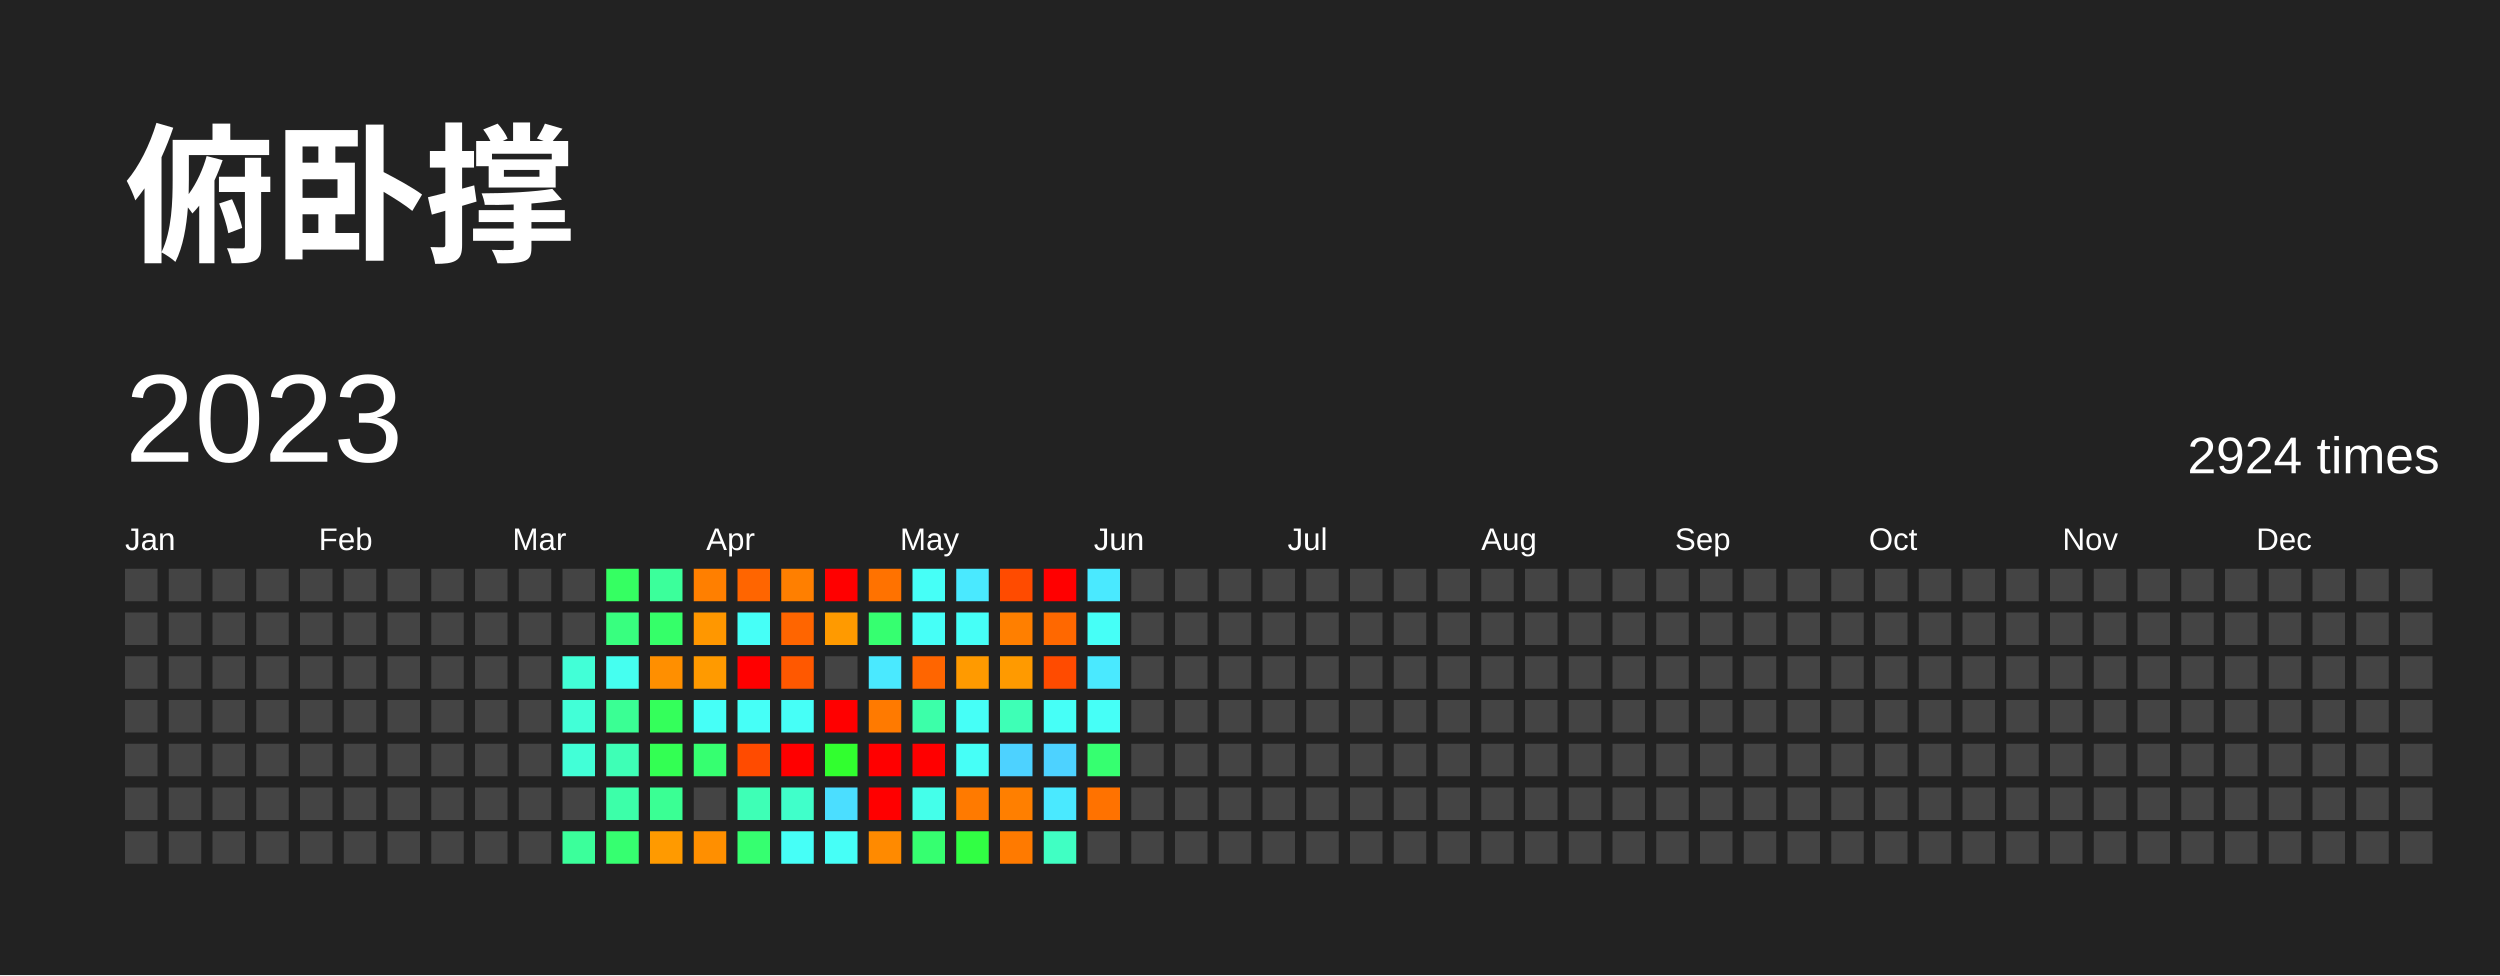
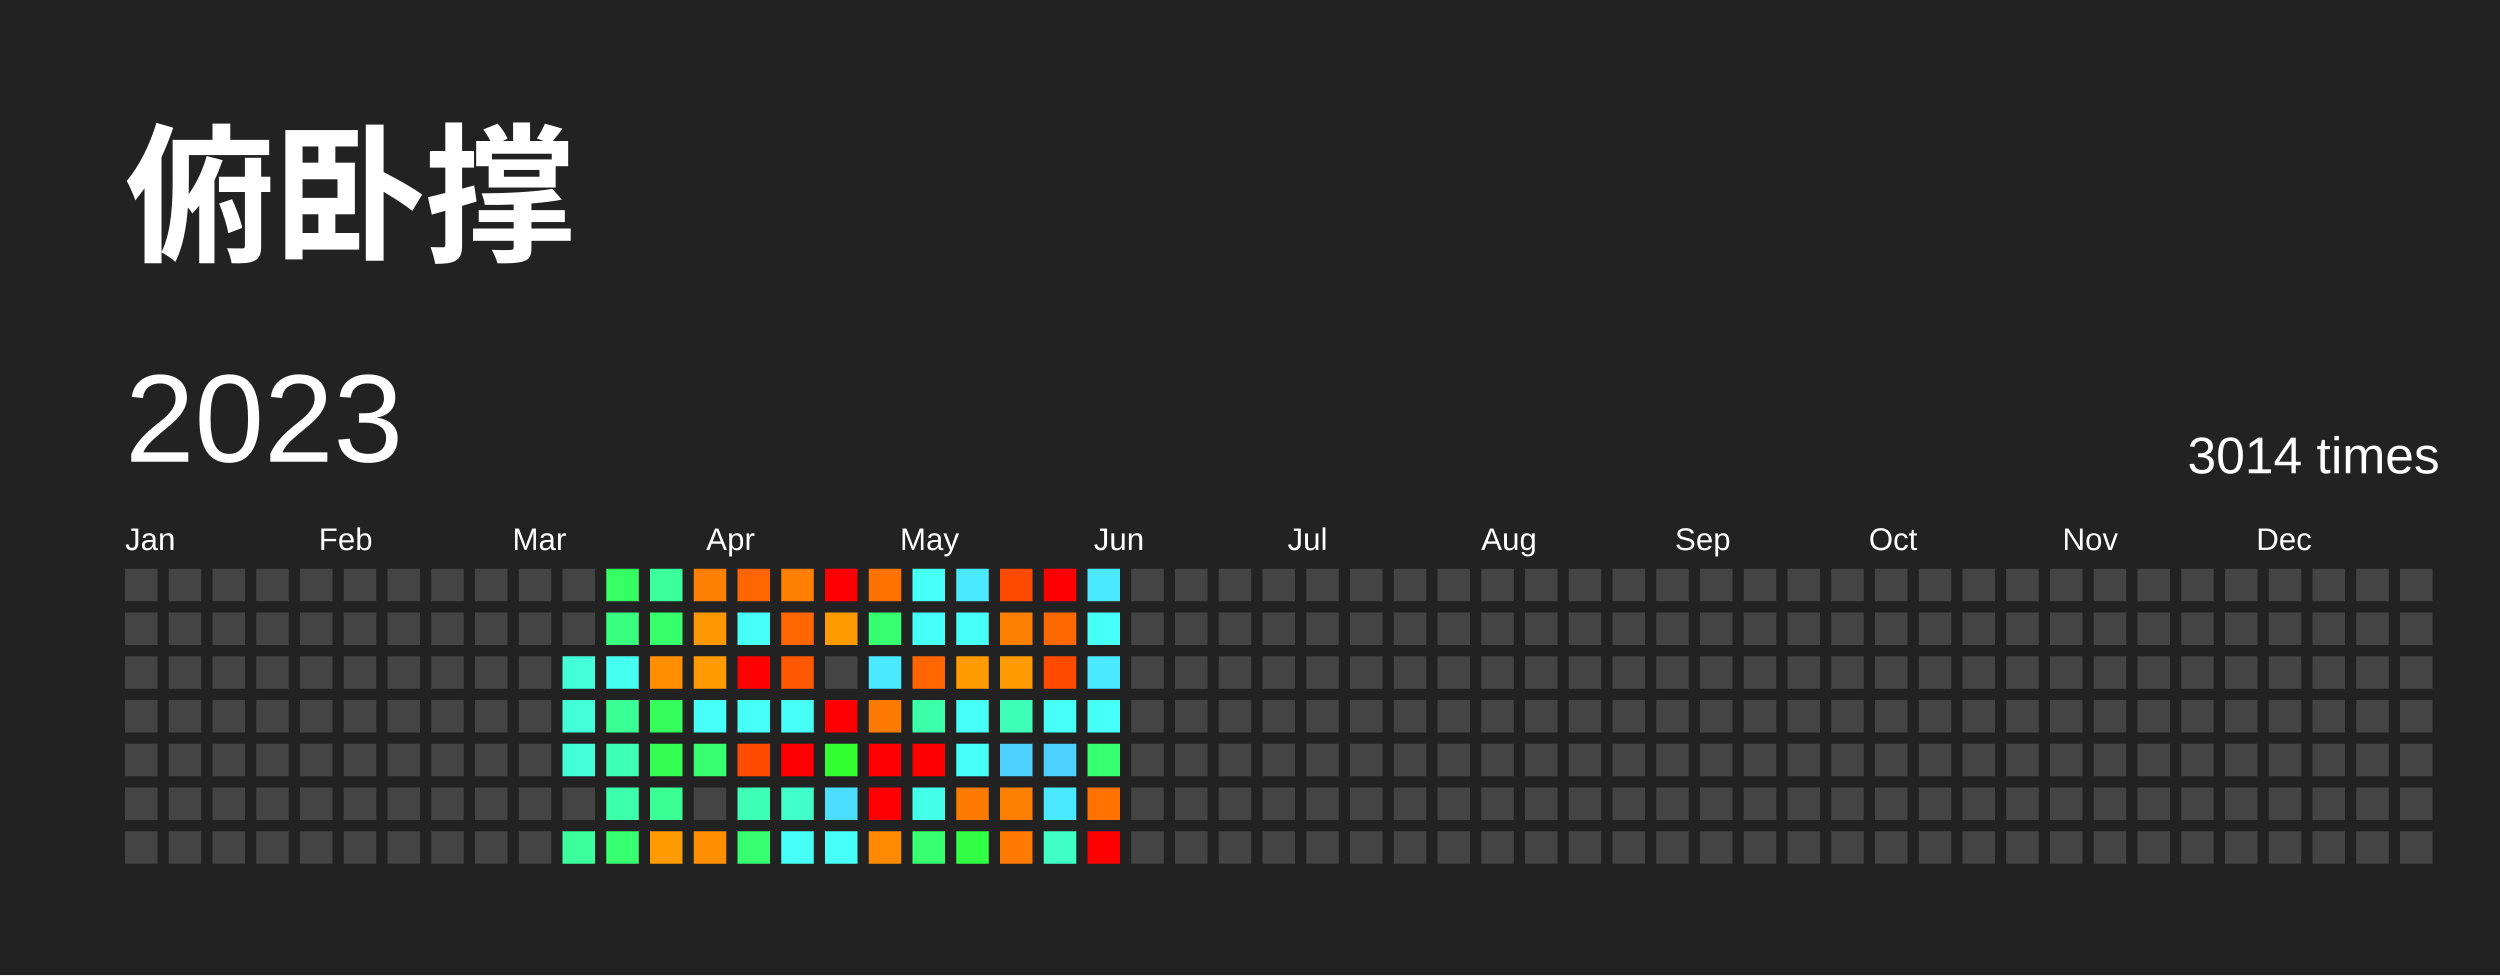
<svg xmlns="http://www.w3.org/2000/svg" baseProfile="full" height="78mm" version="1.1" viewBox="0,0,200,78" width="200mm">
  <defs />
  <rect fill="#222222" height="78" width="200" x="0" y="0" />
  <text fill="#FFFFFF" style="font-size:12px; font-family:Arial; font-weight:bold;" x="10" y="20">俯卧撑</text>
  <text dominant-baseline="hanging" fill="#FFFFFF" style="font-size:10.0px; font-family:Arial;" x="10" y="30">2023</text>
-   <text dominant-baseline="hanging" fill="#FFFFFF" style="font-size:4.125px; font-family:Arial;" x="175" y="35">2924 times</text>
+   <text dominant-baseline="hanging" fill="#FFFFFF" style="font-size:4.125px; font-family:Arial;" x="175" y="35">3014 times</text>
  <text fill="#FFFFFF" style="font-size:2.5px; font-family:Arial" x="10.0" y="44">Jan</text>
  <text fill="#FFFFFF" style="font-size:2.5px; font-family:Arial" x="25.5" y="44">Feb</text>
  <text fill="#FFFFFF" style="font-size:2.5px; font-family:Arial" x="41.0" y="44">Mar</text>
  <text fill="#FFFFFF" style="font-size:2.5px; font-family:Arial" x="56.5" y="44">Apr</text>
  <text fill="#FFFFFF" style="font-size:2.5px; font-family:Arial" x="72.0" y="44">May</text>
  <text fill="#FFFFFF" style="font-size:2.5px; font-family:Arial" x="87.5" y="44">Jun</text>
  <text fill="#FFFFFF" style="font-size:2.5px; font-family:Arial" x="103.0" y="44">Jul</text>
  <text fill="#FFFFFF" style="font-size:2.5px; font-family:Arial" x="118.5" y="44">Aug</text>
  <text fill="#FFFFFF" style="font-size:2.5px; font-family:Arial" x="134.0" y="44">Sep</text>
  <text fill="#FFFFFF" style="font-size:2.5px; font-family:Arial" x="149.5" y="44">Oct</text>
  <text fill="#FFFFFF" style="font-size:2.5px; font-family:Arial" x="165.0" y="44">Nov</text>
  <text fill="#FFFFFF" style="font-size:2.5px; font-family:Arial" x="180.5" y="44">Dec</text>
  <rect fill="#444444" height="2.6" width="2.6" x="10.0" y="45.5" />
  <rect fill="#444444" height="2.6" width="2.6" x="10.0" y="49.0" />
  <rect fill="#444444" height="2.6" width="2.6" x="10.0" y="52.5" />
  <rect fill="#444444" height="2.6" width="2.6" x="10.0" y="56.0" />
  <rect fill="#444444" height="2.6" width="2.6" x="10.0" y="59.5" />
  <rect fill="#444444" height="2.6" width="2.6" x="10.0" y="63.0" />
  <rect fill="#444444" height="2.6" width="2.6" x="10.0" y="66.5" />
  <rect fill="#444444" height="2.6" width="2.6" x="13.5" y="45.5" />
  <rect fill="#444444" height="2.6" width="2.6" x="13.5" y="49.0" />
  <rect fill="#444444" height="2.6" width="2.6" x="13.5" y="52.5" />
  <rect fill="#444444" height="2.6" width="2.6" x="13.5" y="56.0" />
  <rect fill="#444444" height="2.6" width="2.6" x="13.5" y="59.5" />
  <rect fill="#444444" height="2.6" width="2.6" x="13.5" y="63.0" />
  <rect fill="#444444" height="2.6" width="2.6" x="13.5" y="66.5" />
  <rect fill="#444444" height="2.6" width="2.6" x="17.0" y="45.5" />
  <rect fill="#444444" height="2.6" width="2.6" x="17.0" y="49.0" />
  <rect fill="#444444" height="2.6" width="2.6" x="17.0" y="52.5" />
  <rect fill="#444444" height="2.6" width="2.6" x="17.0" y="56.0" />
  <rect fill="#444444" height="2.6" width="2.6" x="17.0" y="59.5" />
  <rect fill="#444444" height="2.6" width="2.6" x="17.0" y="63.0" />
  <rect fill="#444444" height="2.6" width="2.6" x="17.0" y="66.5" />
  <rect fill="#444444" height="2.6" width="2.6" x="20.5" y="45.5" />
  <rect fill="#444444" height="2.6" width="2.6" x="20.5" y="49.0" />
  <rect fill="#444444" height="2.6" width="2.6" x="20.5" y="52.5" />
  <rect fill="#444444" height="2.6" width="2.6" x="20.5" y="56.0" />
  <rect fill="#444444" height="2.6" width="2.6" x="20.5" y="59.5" />
  <rect fill="#444444" height="2.6" width="2.6" x="20.5" y="63.0" />
  <rect fill="#444444" height="2.6" width="2.6" x="20.5" y="66.5" />
  <rect fill="#444444" height="2.6" width="2.6" x="24.0" y="45.5" />
  <rect fill="#444444" height="2.6" width="2.6" x="24.0" y="49.0" />
  <rect fill="#444444" height="2.6" width="2.6" x="24.0" y="52.5" />
  <rect fill="#444444" height="2.6" width="2.6" x="24.0" y="56.0" />
  <rect fill="#444444" height="2.6" width="2.6" x="24.0" y="59.5" />
  <rect fill="#444444" height="2.6" width="2.6" x="24.0" y="63.0" />
  <rect fill="#444444" height="2.6" width="2.6" x="24.0" y="66.5" />
  <rect fill="#444444" height="2.6" width="2.6" x="27.5" y="45.5" />
  <rect fill="#444444" height="2.6" width="2.6" x="27.5" y="49.0" />
  <rect fill="#444444" height="2.6" width="2.6" x="27.5" y="52.5" />
  <rect fill="#444444" height="2.6" width="2.6" x="27.5" y="56.0" />
  <rect fill="#444444" height="2.6" width="2.6" x="27.5" y="59.5" />
  <rect fill="#444444" height="2.6" width="2.6" x="27.5" y="63.0" />
  <rect fill="#444444" height="2.6" width="2.6" x="27.5" y="66.5" />
  <rect fill="#444444" height="2.6" width="2.6" x="31.0" y="45.5" />
  <rect fill="#444444" height="2.6" width="2.6" x="31.0" y="49.0" />
  <rect fill="#444444" height="2.6" width="2.6" x="31.0" y="52.5" />
  <rect fill="#444444" height="2.6" width="2.6" x="31.0" y="56.0" />
  <rect fill="#444444" height="2.6" width="2.6" x="31.0" y="59.5" />
  <rect fill="#444444" height="2.6" width="2.6" x="31.0" y="63.0" />
  <rect fill="#444444" height="2.6" width="2.6" x="31.0" y="66.5" />
  <rect fill="#444444" height="2.6" width="2.6" x="34.5" y="45.5" />
  <rect fill="#444444" height="2.6" width="2.6" x="34.5" y="49.0" />
  <rect fill="#444444" height="2.6" width="2.6" x="34.5" y="52.5" />
  <rect fill="#444444" height="2.6" width="2.6" x="34.5" y="56.0" />
  <rect fill="#444444" height="2.6" width="2.6" x="34.5" y="59.5" />
  <rect fill="#444444" height="2.6" width="2.6" x="34.5" y="63.0" />
  <rect fill="#444444" height="2.6" width="2.6" x="34.5" y="66.5" />
  <rect fill="#444444" height="2.6" width="2.6" x="38.0" y="45.5" />
  <rect fill="#444444" height="2.6" width="2.6" x="38.0" y="49.0" />
  <rect fill="#444444" height="2.6" width="2.6" x="38.0" y="52.5" />
  <rect fill="#444444" height="2.6" width="2.6" x="38.0" y="56.0" />
  <rect fill="#444444" height="2.6" width="2.6" x="38.0" y="59.5" />
  <rect fill="#444444" height="2.6" width="2.6" x="38.0" y="63.0" />
  <rect fill="#444444" height="2.6" width="2.6" x="38.0" y="66.5" />
  <rect fill="#444444" height="2.6" width="2.6" x="41.5" y="45.5" />
  <rect fill="#444444" height="2.6" width="2.6" x="41.5" y="49.0" />
  <rect fill="#444444" height="2.6" width="2.6" x="41.5" y="52.5" />
  <rect fill="#444444" height="2.6" width="2.6" x="41.5" y="56.0" />
  <rect fill="#444444" height="2.6" width="2.6" x="41.5" y="59.5" />
  <rect fill="#444444" height="2.6" width="2.6" x="41.5" y="63.0" />
  <rect fill="#444444" height="2.6" width="2.6" x="41.5" y="66.5" />
  <rect fill="#444444" height="2.6" width="2.6" x="45.0" y="45.5" />
  <rect fill="#444444" height="2.6" width="2.6" x="45.0" y="49.0" />
  <rect fill="#42ffd7" height="2.6" width="2.6" x="45.0" y="52.5" />
  <rect fill="#42ffd7" height="2.6" width="2.6" x="45.0" y="56.0" />
  <rect fill="#42ffd7" height="2.6" width="2.6" x="45.0" y="59.5" />
  <rect fill="#444444" height="2.6" width="2.6" x="45.0" y="63.0" />
  <rect fill="#3bff9b" height="2.6" width="2.6" x="45.0" y="66.5" />
  <rect fill="#35ff62" height="2.6" width="2.6" x="48.5" y="45.5" />
  <rect fill="#38ff7f" height="2.6" width="2.6" x="48.5" y="49.0" />
  <rect fill="#45fff0" height="2.6" width="2.6" x="48.5" y="52.5" />
  <rect fill="#3aff94" height="2.6" width="2.6" x="48.5" y="56.0" />
  <rect fill="#3effb6" height="2.6" width="2.6" x="48.5" y="59.5" />
  <rect fill="#3cffa9" height="2.6" width="2.6" x="48.5" y="63.0" />
  <rect fill="#36ff70" height="2.6" width="2.6" x="48.5" y="66.5" />
  <rect fill="#3bff9b" height="2.6" width="2.6" x="52.0" y="45.5" />
  <rect fill="#35ff69" height="2.6" width="2.6" x="52.0" y="49.0" />
  <rect fill="#ff8f00" height="2.6" width="2.6" x="52.0" y="52.5" />
  <rect fill="#34ff5b" height="2.6" width="2.6" x="52.0" y="56.0" />
  <rect fill="#33ff53" height="2.6" width="2.6" x="52.0" y="59.5" />
  <rect fill="#3aff94" height="2.6" width="2.6" x="52.0" y="63.0" />
  <rect fill="#ff9a00" height="2.6" width="2.6" x="52.0" y="66.5" />
  <rect fill="#ff7f00" height="2.6" width="2.6" x="55.5" y="45.5" />
  <rect fill="#ff9700" height="2.6" width="2.6" x="55.5" y="49.0" />
  <rect fill="#ff9a00" height="2.6" width="2.6" x="55.5" y="52.5" />
  <rect fill="#46fff7" height="2.6" width="2.6" x="55.5" y="56.0" />
  <rect fill="#36ff70" height="2.6" width="2.6" x="55.5" y="59.5" />
  <rect fill="#444444" height="2.6" width="2.6" x="55.5" y="63.0" />
  <rect fill="#ff8f00" height="2.6" width="2.6" x="55.5" y="66.5" />
  <rect fill="#ff6500" height="2.6" width="2.6" x="59.0" y="45.5" />
  <rect fill="#46fff7" height="2.6" width="2.6" x="59.0" y="49.0" />
  <rect fill="red" height="2.6" width="2.6" x="59.0" y="52.5" />
  <rect fill="#46fff7" height="2.6" width="2.6" x="59.0" y="56.0" />
  <rect fill="#ff4b00" height="2.6" width="2.6" x="59.0" y="59.5" />
  <rect fill="#3effb6" height="2.6" width="2.6" x="59.0" y="63.0" />
  <rect fill="#36ff70" height="2.6" width="2.6" x="59.0" y="66.5" />
  <rect fill="#ff7f00" height="2.6" width="2.6" x="62.5" y="45.5" />
  <rect fill="#ff6500" height="2.6" width="2.6" x="62.5" y="49.0" />
  <rect fill="#ff5800" height="2.6" width="2.6" x="62.5" y="52.5" />
  <rect fill="#46fff7" height="2.6" width="2.6" x="62.5" y="56.0" />
  <rect fill="red" height="2.6" width="2.6" x="62.5" y="59.5" />
  <rect fill="#40ffca" height="2.6" width="2.6" x="62.5" y="63.0" />
  <rect fill="#46fff7" height="2.6" width="2.6" x="62.5" y="66.5" />
  <rect fill="red" height="2.6" width="2.6" x="66.0" y="45.5" />
  <rect fill="#ff9a00" height="2.6" width="2.6" x="66.0" y="49.0" />
  <rect fill="#444444" height="2.6" width="2.6" x="66.0" y="52.5" />
  <rect fill="red" height="2.6" width="2.6" x="66.0" y="56.0" />
  <rect fill="#31ff2f" height="2.6" width="2.6" x="66.0" y="59.5" />
  <rect fill="#4bdeff" height="2.6" width="2.6" x="66.0" y="63.0" />
  <rect fill="#46fff7" height="2.6" width="2.6" x="66.0" y="66.5" />
  <rect fill="#ff7200" height="2.6" width="2.6" x="69.5" y="45.5" />
  <rect fill="#36ff70" height="2.6" width="2.6" x="69.5" y="49.0" />
  <rect fill="#4ae9ff" height="2.6" width="2.6" x="69.5" y="52.5" />
  <rect fill="#ff7a00" height="2.6" width="2.6" x="69.5" y="56.0" />
  <rect fill="red" height="2.6" width="2.6" x="69.5" y="59.5" />
  <rect fill="red" height="2.6" width="2.6" x="69.5" y="63.0" />
  <rect fill="#ff8a00" height="2.6" width="2.6" x="69.5" y="66.5" />
  <rect fill="#46fff7" height="2.6" width="2.6" x="73.0" y="45.5" />
  <rect fill="#46fff7" height="2.6" width="2.6" x="73.0" y="49.0" />
  <rect fill="#ff6500" height="2.6" width="2.6" x="73.0" y="52.5" />
  <rect fill="#3cffa9" height="2.6" width="2.6" x="73.0" y="56.0" />
  <rect fill="red" height="2.6" width="2.6" x="73.0" y="59.5" />
  <rect fill="#44ffea" height="2.6" width="2.6" x="73.0" y="63.0" />
  <rect fill="#36ff70" height="2.6" width="2.6" x="73.0" y="66.5" />
  <rect fill="#4ae9ff" height="2.6" width="2.6" x="76.5" y="45.5" />
  <rect fill="#46fff7" height="2.6" width="2.6" x="76.5" y="49.0" />
  <rect fill="#ff9a00" height="2.6" width="2.6" x="76.5" y="52.5" />
  <rect fill="#46fff7" height="2.6" width="2.6" x="76.5" y="56.0" />
  <rect fill="#46fff7" height="2.6" width="2.6" x="76.5" y="59.5" />
  <rect fill="#ff7a00" height="2.6" width="2.6" x="76.5" y="63.0" />
  <rect fill="#31ff44" height="2.6" width="2.6" x="76.5" y="66.5" />
  <rect fill="#ff4b00" height="2.6" width="2.6" x="80.0" y="45.5" />
  <rect fill="#ff7f00" height="2.6" width="2.6" x="80.0" y="49.0" />
  <rect fill="#ff9a00" height="2.6" width="2.6" x="80.0" y="52.5" />
  <rect fill="#3effb6" height="2.6" width="2.6" x="80.0" y="56.0" />
  <rect fill="#4dd2ff" height="2.6" width="2.6" x="80.0" y="59.5" />
  <rect fill="#ff7f00" height="2.6" width="2.6" x="80.0" y="63.0" />
  <rect fill="#ff7a00" height="2.6" width="2.6" x="80.0" y="66.5" />
  <rect fill="red" height="2.6" width="2.6" x="83.5" y="45.5" />
  <rect fill="#ff6800" height="2.6" width="2.6" x="83.5" y="49.0" />
  <rect fill="#ff4b00" height="2.6" width="2.6" x="83.5" y="52.5" />
  <rect fill="#46fff7" height="2.6" width="2.6" x="83.5" y="56.0" />
  <rect fill="#4dd2ff" height="2.6" width="2.6" x="83.5" y="59.5" />
  <rect fill="#4ae9ff" height="2.6" width="2.6" x="83.5" y="63.0" />
  <rect fill="#40ffc3" height="2.6" width="2.6" x="83.5" y="66.5" />
  <rect fill="#4ae9ff" height="2.6" width="2.6" x="87.0" y="45.5" />
  <rect fill="#46fff7" height="2.6" width="2.6" x="87.0" y="49.0" />
  <rect fill="#4ae9ff" height="2.6" width="2.6" x="87.0" y="52.5" />
  <rect fill="#46fff7" height="2.6" width="2.6" x="87.0" y="56.0" />
  <rect fill="#36ff70" height="2.6" width="2.6" x="87.0" y="59.5" />
  <rect fill="#ff7200" height="2.6" width="2.6" x="87.0" y="63.0" />
-   <rect fill="#444444" height="2.6" width="2.6" x="87.0" y="66.5" />
+   <rect fill="red" height="2.6" width="2.6" x="87.0" y="66.5" />
  <rect fill="#444444" height="2.6" width="2.6" x="90.5" y="45.5" />
  <rect fill="#444444" height="2.6" width="2.6" x="90.5" y="49.0" />
  <rect fill="#444444" height="2.6" width="2.6" x="90.5" y="52.5" />
  <rect fill="#444444" height="2.6" width="2.6" x="90.5" y="56.0" />
  <rect fill="#444444" height="2.6" width="2.6" x="90.5" y="59.5" />
  <rect fill="#444444" height="2.6" width="2.6" x="90.5" y="63.0" />
  <rect fill="#444444" height="2.6" width="2.6" x="90.5" y="66.5" />
  <rect fill="#444444" height="2.6" width="2.6" x="94.0" y="45.5" />
  <rect fill="#444444" height="2.6" width="2.6" x="94.0" y="49.0" />
  <rect fill="#444444" height="2.6" width="2.6" x="94.0" y="52.5" />
  <rect fill="#444444" height="2.6" width="2.6" x="94.0" y="56.0" />
  <rect fill="#444444" height="2.6" width="2.6" x="94.0" y="59.5" />
  <rect fill="#444444" height="2.6" width="2.6" x="94.0" y="63.0" />
  <rect fill="#444444" height="2.6" width="2.6" x="94.0" y="66.5" />
  <rect fill="#444444" height="2.6" width="2.6" x="97.5" y="45.5" />
  <rect fill="#444444" height="2.6" width="2.6" x="97.5" y="49.0" />
  <rect fill="#444444" height="2.6" width="2.6" x="97.5" y="52.5" />
  <rect fill="#444444" height="2.6" width="2.6" x="97.5" y="56.0" />
  <rect fill="#444444" height="2.6" width="2.6" x="97.5" y="59.5" />
  <rect fill="#444444" height="2.6" width="2.6" x="97.5" y="63.0" />
  <rect fill="#444444" height="2.6" width="2.6" x="97.5" y="66.5" />
  <rect fill="#444444" height="2.6" width="2.6" x="101.0" y="45.5" />
  <rect fill="#444444" height="2.6" width="2.6" x="101.0" y="49.0" />
  <rect fill="#444444" height="2.6" width="2.6" x="101.0" y="52.5" />
  <rect fill="#444444" height="2.6" width="2.6" x="101.0" y="56.0" />
  <rect fill="#444444" height="2.6" width="2.6" x="101.0" y="59.5" />
  <rect fill="#444444" height="2.6" width="2.6" x="101.0" y="63.0" />
  <rect fill="#444444" height="2.6" width="2.6" x="101.0" y="66.5" />
  <rect fill="#444444" height="2.6" width="2.6" x="104.5" y="45.5" />
  <rect fill="#444444" height="2.6" width="2.6" x="104.5" y="49.0" />
  <rect fill="#444444" height="2.6" width="2.6" x="104.5" y="52.5" />
  <rect fill="#444444" height="2.6" width="2.6" x="104.5" y="56.0" />
  <rect fill="#444444" height="2.6" width="2.6" x="104.5" y="59.5" />
  <rect fill="#444444" height="2.6" width="2.6" x="104.5" y="63.0" />
  <rect fill="#444444" height="2.6" width="2.6" x="104.5" y="66.5" />
  <rect fill="#444444" height="2.6" width="2.6" x="108.0" y="45.5" />
  <rect fill="#444444" height="2.6" width="2.6" x="108.0" y="49.0" />
  <rect fill="#444444" height="2.6" width="2.6" x="108.0" y="52.5" />
  <rect fill="#444444" height="2.6" width="2.6" x="108.0" y="56.0" />
  <rect fill="#444444" height="2.6" width="2.6" x="108.0" y="59.5" />
  <rect fill="#444444" height="2.6" width="2.6" x="108.0" y="63.0" />
  <rect fill="#444444" height="2.6" width="2.6" x="108.0" y="66.5" />
  <rect fill="#444444" height="2.6" width="2.6" x="111.5" y="45.5" />
  <rect fill="#444444" height="2.6" width="2.6" x="111.5" y="49.0" />
  <rect fill="#444444" height="2.6" width="2.6" x="111.5" y="52.5" />
  <rect fill="#444444" height="2.6" width="2.6" x="111.5" y="56.0" />
  <rect fill="#444444" height="2.6" width="2.6" x="111.5" y="59.5" />
  <rect fill="#444444" height="2.6" width="2.6" x="111.5" y="63.0" />
  <rect fill="#444444" height="2.6" width="2.6" x="111.5" y="66.5" />
  <rect fill="#444444" height="2.6" width="2.6" x="115.0" y="45.5" />
  <rect fill="#444444" height="2.6" width="2.6" x="115.0" y="49.0" />
  <rect fill="#444444" height="2.6" width="2.6" x="115.0" y="52.5" />
  <rect fill="#444444" height="2.6" width="2.6" x="115.0" y="56.0" />
  <rect fill="#444444" height="2.6" width="2.6" x="115.0" y="59.5" />
  <rect fill="#444444" height="2.6" width="2.6" x="115.0" y="63.0" />
  <rect fill="#444444" height="2.6" width="2.6" x="115.0" y="66.5" />
  <rect fill="#444444" height="2.6" width="2.6" x="118.5" y="45.5" />
  <rect fill="#444444" height="2.6" width="2.6" x="118.5" y="49.0" />
  <rect fill="#444444" height="2.6" width="2.6" x="118.5" y="52.5" />
  <rect fill="#444444" height="2.6" width="2.6" x="118.5" y="56.0" />
  <rect fill="#444444" height="2.6" width="2.6" x="118.5" y="59.5" />
  <rect fill="#444444" height="2.6" width="2.6" x="118.5" y="63.0" />
  <rect fill="#444444" height="2.6" width="2.6" x="118.5" y="66.5" />
  <rect fill="#444444" height="2.6" width="2.6" x="122.0" y="45.5" />
  <rect fill="#444444" height="2.6" width="2.6" x="122.0" y="49.0" />
  <rect fill="#444444" height="2.6" width="2.6" x="122.0" y="52.5" />
  <rect fill="#444444" height="2.6" width="2.6" x="122.0" y="56.0" />
  <rect fill="#444444" height="2.6" width="2.6" x="122.0" y="59.5" />
  <rect fill="#444444" height="2.6" width="2.6" x="122.0" y="63.0" />
  <rect fill="#444444" height="2.6" width="2.6" x="122.0" y="66.5" />
  <rect fill="#444444" height="2.6" width="2.6" x="125.5" y="45.5" />
  <rect fill="#444444" height="2.6" width="2.6" x="125.5" y="49.0" />
  <rect fill="#444444" height="2.6" width="2.6" x="125.5" y="52.5" />
  <rect fill="#444444" height="2.6" width="2.6" x="125.5" y="56.0" />
  <rect fill="#444444" height="2.6" width="2.6" x="125.5" y="59.5" />
  <rect fill="#444444" height="2.6" width="2.6" x="125.5" y="63.0" />
  <rect fill="#444444" height="2.6" width="2.6" x="125.5" y="66.5" />
  <rect fill="#444444" height="2.6" width="2.6" x="129.0" y="45.5" />
  <rect fill="#444444" height="2.6" width="2.6" x="129.0" y="49.0" />
  <rect fill="#444444" height="2.6" width="2.6" x="129.0" y="52.5" />
  <rect fill="#444444" height="2.6" width="2.6" x="129.0" y="56.0" />
  <rect fill="#444444" height="2.6" width="2.6" x="129.0" y="59.5" />
  <rect fill="#444444" height="2.6" width="2.6" x="129.0" y="63.0" />
  <rect fill="#444444" height="2.6" width="2.6" x="129.0" y="66.5" />
  <rect fill="#444444" height="2.6" width="2.6" x="132.5" y="45.5" />
  <rect fill="#444444" height="2.6" width="2.6" x="132.5" y="49.0" />
  <rect fill="#444444" height="2.6" width="2.6" x="132.5" y="52.5" />
  <rect fill="#444444" height="2.6" width="2.6" x="132.5" y="56.0" />
  <rect fill="#444444" height="2.6" width="2.6" x="132.5" y="59.5" />
  <rect fill="#444444" height="2.6" width="2.6" x="132.5" y="63.0" />
  <rect fill="#444444" height="2.6" width="2.6" x="132.5" y="66.5" />
  <rect fill="#444444" height="2.6" width="2.6" x="136.0" y="45.5" />
  <rect fill="#444444" height="2.6" width="2.6" x="136.0" y="49.0" />
  <rect fill="#444444" height="2.6" width="2.6" x="136.0" y="52.5" />
  <rect fill="#444444" height="2.6" width="2.6" x="136.0" y="56.0" />
  <rect fill="#444444" height="2.6" width="2.6" x="136.0" y="59.5" />
  <rect fill="#444444" height="2.6" width="2.6" x="136.0" y="63.0" />
  <rect fill="#444444" height="2.6" width="2.6" x="136.0" y="66.5" />
  <rect fill="#444444" height="2.6" width="2.6" x="139.5" y="45.5" />
  <rect fill="#444444" height="2.6" width="2.6" x="139.5" y="49.0" />
  <rect fill="#444444" height="2.6" width="2.6" x="139.5" y="52.5" />
  <rect fill="#444444" height="2.6" width="2.6" x="139.5" y="56.0" />
  <rect fill="#444444" height="2.6" width="2.6" x="139.5" y="59.5" />
  <rect fill="#444444" height="2.6" width="2.6" x="139.5" y="63.0" />
  <rect fill="#444444" height="2.6" width="2.6" x="139.5" y="66.5" />
  <rect fill="#444444" height="2.6" width="2.6" x="143.0" y="45.5" />
  <rect fill="#444444" height="2.6" width="2.6" x="143.0" y="49.0" />
  <rect fill="#444444" height="2.6" width="2.6" x="143.0" y="52.5" />
  <rect fill="#444444" height="2.6" width="2.6" x="143.0" y="56.0" />
  <rect fill="#444444" height="2.6" width="2.6" x="143.0" y="59.5" />
  <rect fill="#444444" height="2.6" width="2.6" x="143.0" y="63.0" />
  <rect fill="#444444" height="2.6" width="2.6" x="143.0" y="66.5" />
  <rect fill="#444444" height="2.6" width="2.6" x="146.5" y="45.5" />
  <rect fill="#444444" height="2.6" width="2.6" x="146.5" y="49.0" />
  <rect fill="#444444" height="2.6" width="2.6" x="146.5" y="52.5" />
  <rect fill="#444444" height="2.6" width="2.6" x="146.5" y="56.0" />
  <rect fill="#444444" height="2.6" width="2.6" x="146.5" y="59.5" />
  <rect fill="#444444" height="2.6" width="2.6" x="146.5" y="63.0" />
  <rect fill="#444444" height="2.6" width="2.6" x="146.5" y="66.5" />
  <rect fill="#444444" height="2.6" width="2.6" x="150.0" y="45.5" />
  <rect fill="#444444" height="2.6" width="2.6" x="150.0" y="49.0" />
  <rect fill="#444444" height="2.6" width="2.6" x="150.0" y="52.5" />
  <rect fill="#444444" height="2.6" width="2.6" x="150.0" y="56.0" />
  <rect fill="#444444" height="2.6" width="2.6" x="150.0" y="59.5" />
  <rect fill="#444444" height="2.6" width="2.6" x="150.0" y="63.0" />
  <rect fill="#444444" height="2.6" width="2.6" x="150.0" y="66.5" />
  <rect fill="#444444" height="2.6" width="2.6" x="153.5" y="45.5" />
  <rect fill="#444444" height="2.6" width="2.6" x="153.5" y="49.0" />
  <rect fill="#444444" height="2.6" width="2.6" x="153.5" y="52.5" />
  <rect fill="#444444" height="2.6" width="2.6" x="153.5" y="56.0" />
  <rect fill="#444444" height="2.6" width="2.6" x="153.5" y="59.5" />
  <rect fill="#444444" height="2.6" width="2.6" x="153.5" y="63.0" />
  <rect fill="#444444" height="2.6" width="2.6" x="153.5" y="66.5" />
  <rect fill="#444444" height="2.6" width="2.6" x="157.0" y="45.5" />
  <rect fill="#444444" height="2.6" width="2.6" x="157.0" y="49.0" />
  <rect fill="#444444" height="2.6" width="2.6" x="157.0" y="52.5" />
  <rect fill="#444444" height="2.6" width="2.6" x="157.0" y="56.0" />
  <rect fill="#444444" height="2.6" width="2.6" x="157.0" y="59.5" />
  <rect fill="#444444" height="2.6" width="2.6" x="157.0" y="63.0" />
  <rect fill="#444444" height="2.6" width="2.6" x="157.0" y="66.5" />
  <rect fill="#444444" height="2.6" width="2.6" x="160.5" y="45.5" />
  <rect fill="#444444" height="2.6" width="2.6" x="160.5" y="49.0" />
  <rect fill="#444444" height="2.6" width="2.6" x="160.5" y="52.5" />
  <rect fill="#444444" height="2.6" width="2.6" x="160.5" y="56.0" />
  <rect fill="#444444" height="2.6" width="2.6" x="160.5" y="59.5" />
  <rect fill="#444444" height="2.6" width="2.6" x="160.5" y="63.0" />
  <rect fill="#444444" height="2.6" width="2.6" x="160.5" y="66.5" />
  <rect fill="#444444" height="2.6" width="2.6" x="164.0" y="45.5" />
  <rect fill="#444444" height="2.6" width="2.6" x="164.0" y="49.0" />
  <rect fill="#444444" height="2.6" width="2.6" x="164.0" y="52.5" />
  <rect fill="#444444" height="2.6" width="2.6" x="164.0" y="56.0" />
  <rect fill="#444444" height="2.6" width="2.6" x="164.0" y="59.5" />
  <rect fill="#444444" height="2.6" width="2.6" x="164.0" y="63.0" />
  <rect fill="#444444" height="2.6" width="2.6" x="164.0" y="66.5" />
  <rect fill="#444444" height="2.6" width="2.6" x="167.5" y="45.5" />
  <rect fill="#444444" height="2.6" width="2.6" x="167.5" y="49.0" />
  <rect fill="#444444" height="2.6" width="2.6" x="167.5" y="52.5" />
  <rect fill="#444444" height="2.6" width="2.6" x="167.5" y="56.0" />
  <rect fill="#444444" height="2.6" width="2.6" x="167.5" y="59.5" />
  <rect fill="#444444" height="2.6" width="2.6" x="167.5" y="63.0" />
  <rect fill="#444444" height="2.6" width="2.6" x="167.5" y="66.5" />
  <rect fill="#444444" height="2.6" width="2.6" x="171.0" y="45.5" />
  <rect fill="#444444" height="2.6" width="2.6" x="171.0" y="49.0" />
  <rect fill="#444444" height="2.6" width="2.6" x="171.0" y="52.5" />
  <rect fill="#444444" height="2.6" width="2.6" x="171.0" y="56.0" />
  <rect fill="#444444" height="2.6" width="2.6" x="171.0" y="59.5" />
  <rect fill="#444444" height="2.6" width="2.6" x="171.0" y="63.0" />
  <rect fill="#444444" height="2.6" width="2.6" x="171.0" y="66.5" />
  <rect fill="#444444" height="2.6" width="2.6" x="174.5" y="45.5" />
  <rect fill="#444444" height="2.6" width="2.6" x="174.5" y="49.0" />
  <rect fill="#444444" height="2.6" width="2.6" x="174.5" y="52.5" />
  <rect fill="#444444" height="2.6" width="2.6" x="174.5" y="56.0" />
  <rect fill="#444444" height="2.6" width="2.6" x="174.5" y="59.5" />
  <rect fill="#444444" height="2.6" width="2.6" x="174.5" y="63.0" />
  <rect fill="#444444" height="2.6" width="2.6" x="174.5" y="66.5" />
  <rect fill="#444444" height="2.6" width="2.6" x="178.0" y="45.5" />
  <rect fill="#444444" height="2.6" width="2.6" x="178.0" y="49.0" />
  <rect fill="#444444" height="2.6" width="2.6" x="178.0" y="52.5" />
  <rect fill="#444444" height="2.6" width="2.6" x="178.0" y="56.0" />
  <rect fill="#444444" height="2.6" width="2.6" x="178.0" y="59.5" />
  <rect fill="#444444" height="2.6" width="2.6" x="178.0" y="63.0" />
  <rect fill="#444444" height="2.6" width="2.6" x="178.0" y="66.5" />
  <rect fill="#444444" height="2.6" width="2.6" x="181.5" y="45.5" />
  <rect fill="#444444" height="2.6" width="2.6" x="181.5" y="49.0" />
  <rect fill="#444444" height="2.6" width="2.6" x="181.5" y="52.5" />
  <rect fill="#444444" height="2.6" width="2.6" x="181.5" y="56.0" />
  <rect fill="#444444" height="2.6" width="2.6" x="181.5" y="59.5" />
  <rect fill="#444444" height="2.6" width="2.6" x="181.5" y="63.0" />
  <rect fill="#444444" height="2.6" width="2.6" x="181.5" y="66.5" />
  <rect fill="#444444" height="2.6" width="2.6" x="185.0" y="45.5" />
  <rect fill="#444444" height="2.6" width="2.6" x="185.0" y="49.0" />
  <rect fill="#444444" height="2.6" width="2.6" x="185.0" y="52.5" />
  <rect fill="#444444" height="2.6" width="2.6" x="185.0" y="56.0" />
  <rect fill="#444444" height="2.6" width="2.6" x="185.0" y="59.5" />
  <rect fill="#444444" height="2.6" width="2.6" x="185.0" y="63.0" />
  <rect fill="#444444" height="2.6" width="2.6" x="185.0" y="66.5" />
  <rect fill="#444444" height="2.6" width="2.6" x="188.5" y="45.5" />
  <rect fill="#444444" height="2.6" width="2.6" x="188.5" y="49.0" />
  <rect fill="#444444" height="2.6" width="2.6" x="188.5" y="52.5" />
  <rect fill="#444444" height="2.6" width="2.6" x="188.5" y="56.0" />
  <rect fill="#444444" height="2.6" width="2.6" x="188.5" y="59.5" />
  <rect fill="#444444" height="2.6" width="2.6" x="188.5" y="63.0" />
  <rect fill="#444444" height="2.6" width="2.6" x="188.5" y="66.5" />
  <rect fill="#444444" height="2.6" width="2.6" x="192.0" y="45.5" />
  <rect fill="#444444" height="2.6" width="2.6" x="192.0" y="49.0" />
  <rect fill="#444444" height="2.6" width="2.6" x="192.0" y="52.5" />
  <rect fill="#444444" height="2.6" width="2.6" x="192.0" y="56.0" />
  <rect fill="#444444" height="2.6" width="2.6" x="192.0" y="59.5" />
  <rect fill="#444444" height="2.6" width="2.6" x="192.0" y="63.0" />
  <rect fill="#444444" height="2.6" width="2.6" x="192.0" y="66.5" />
</svg>
